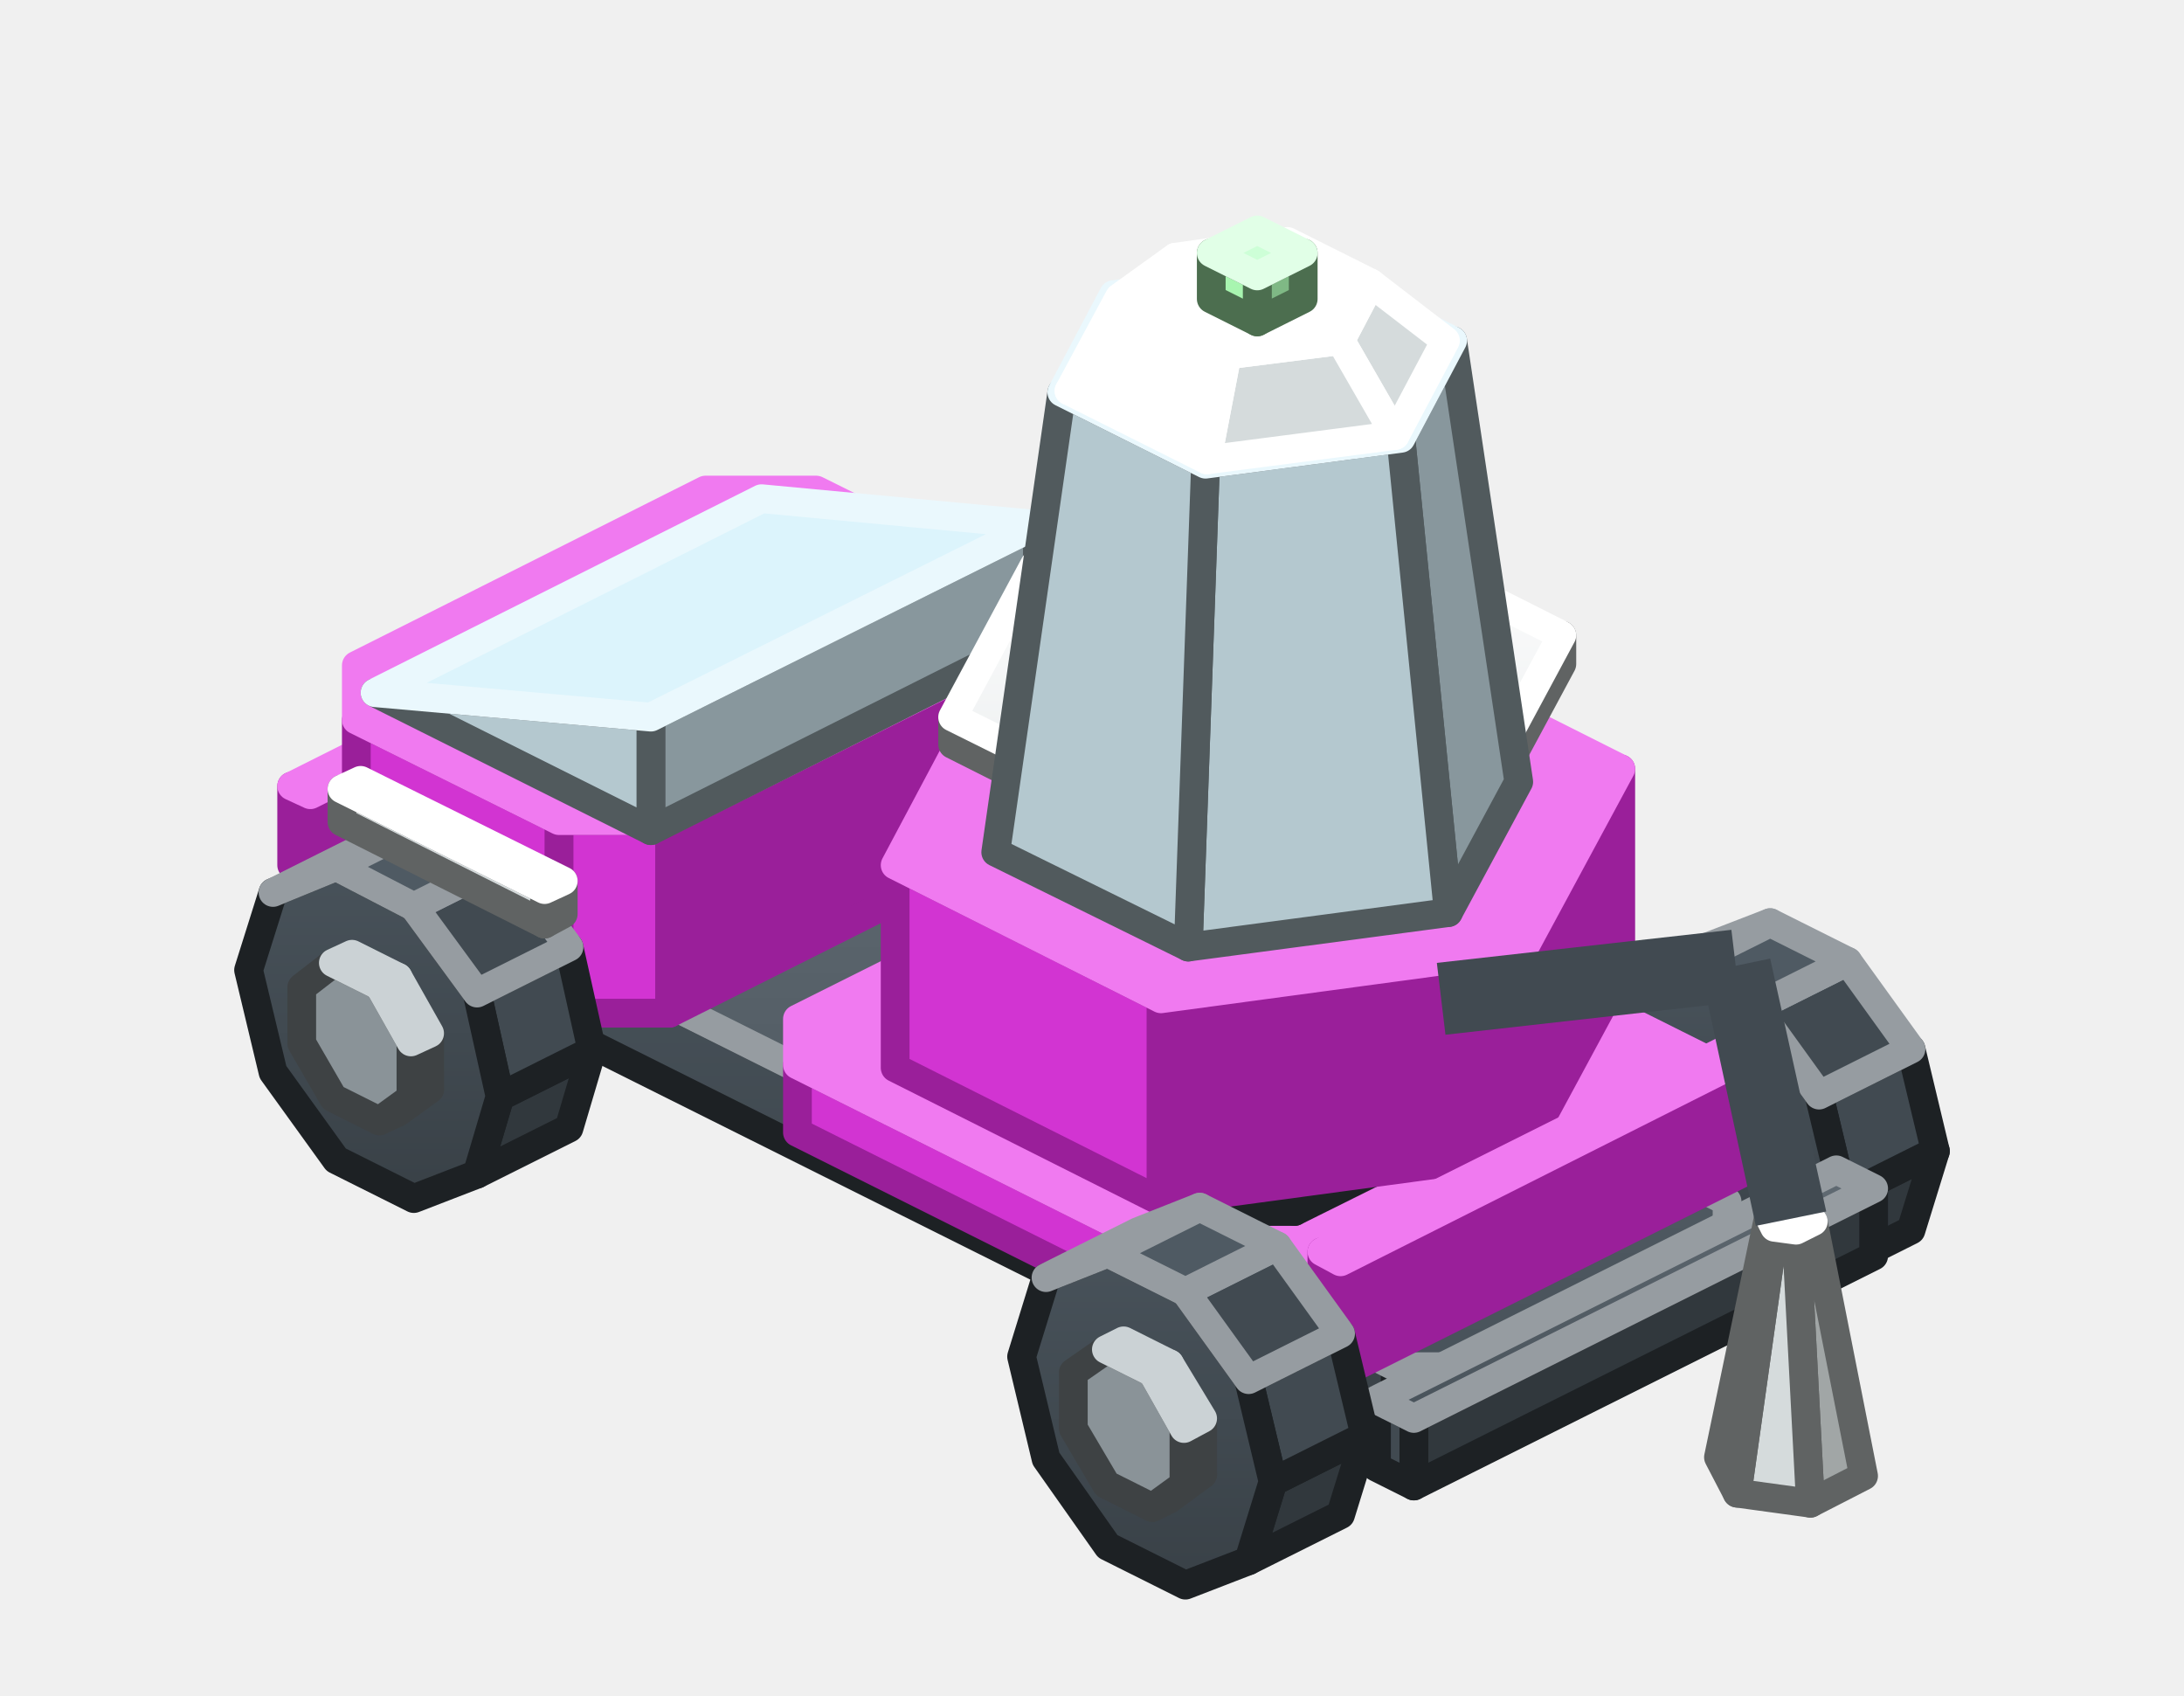
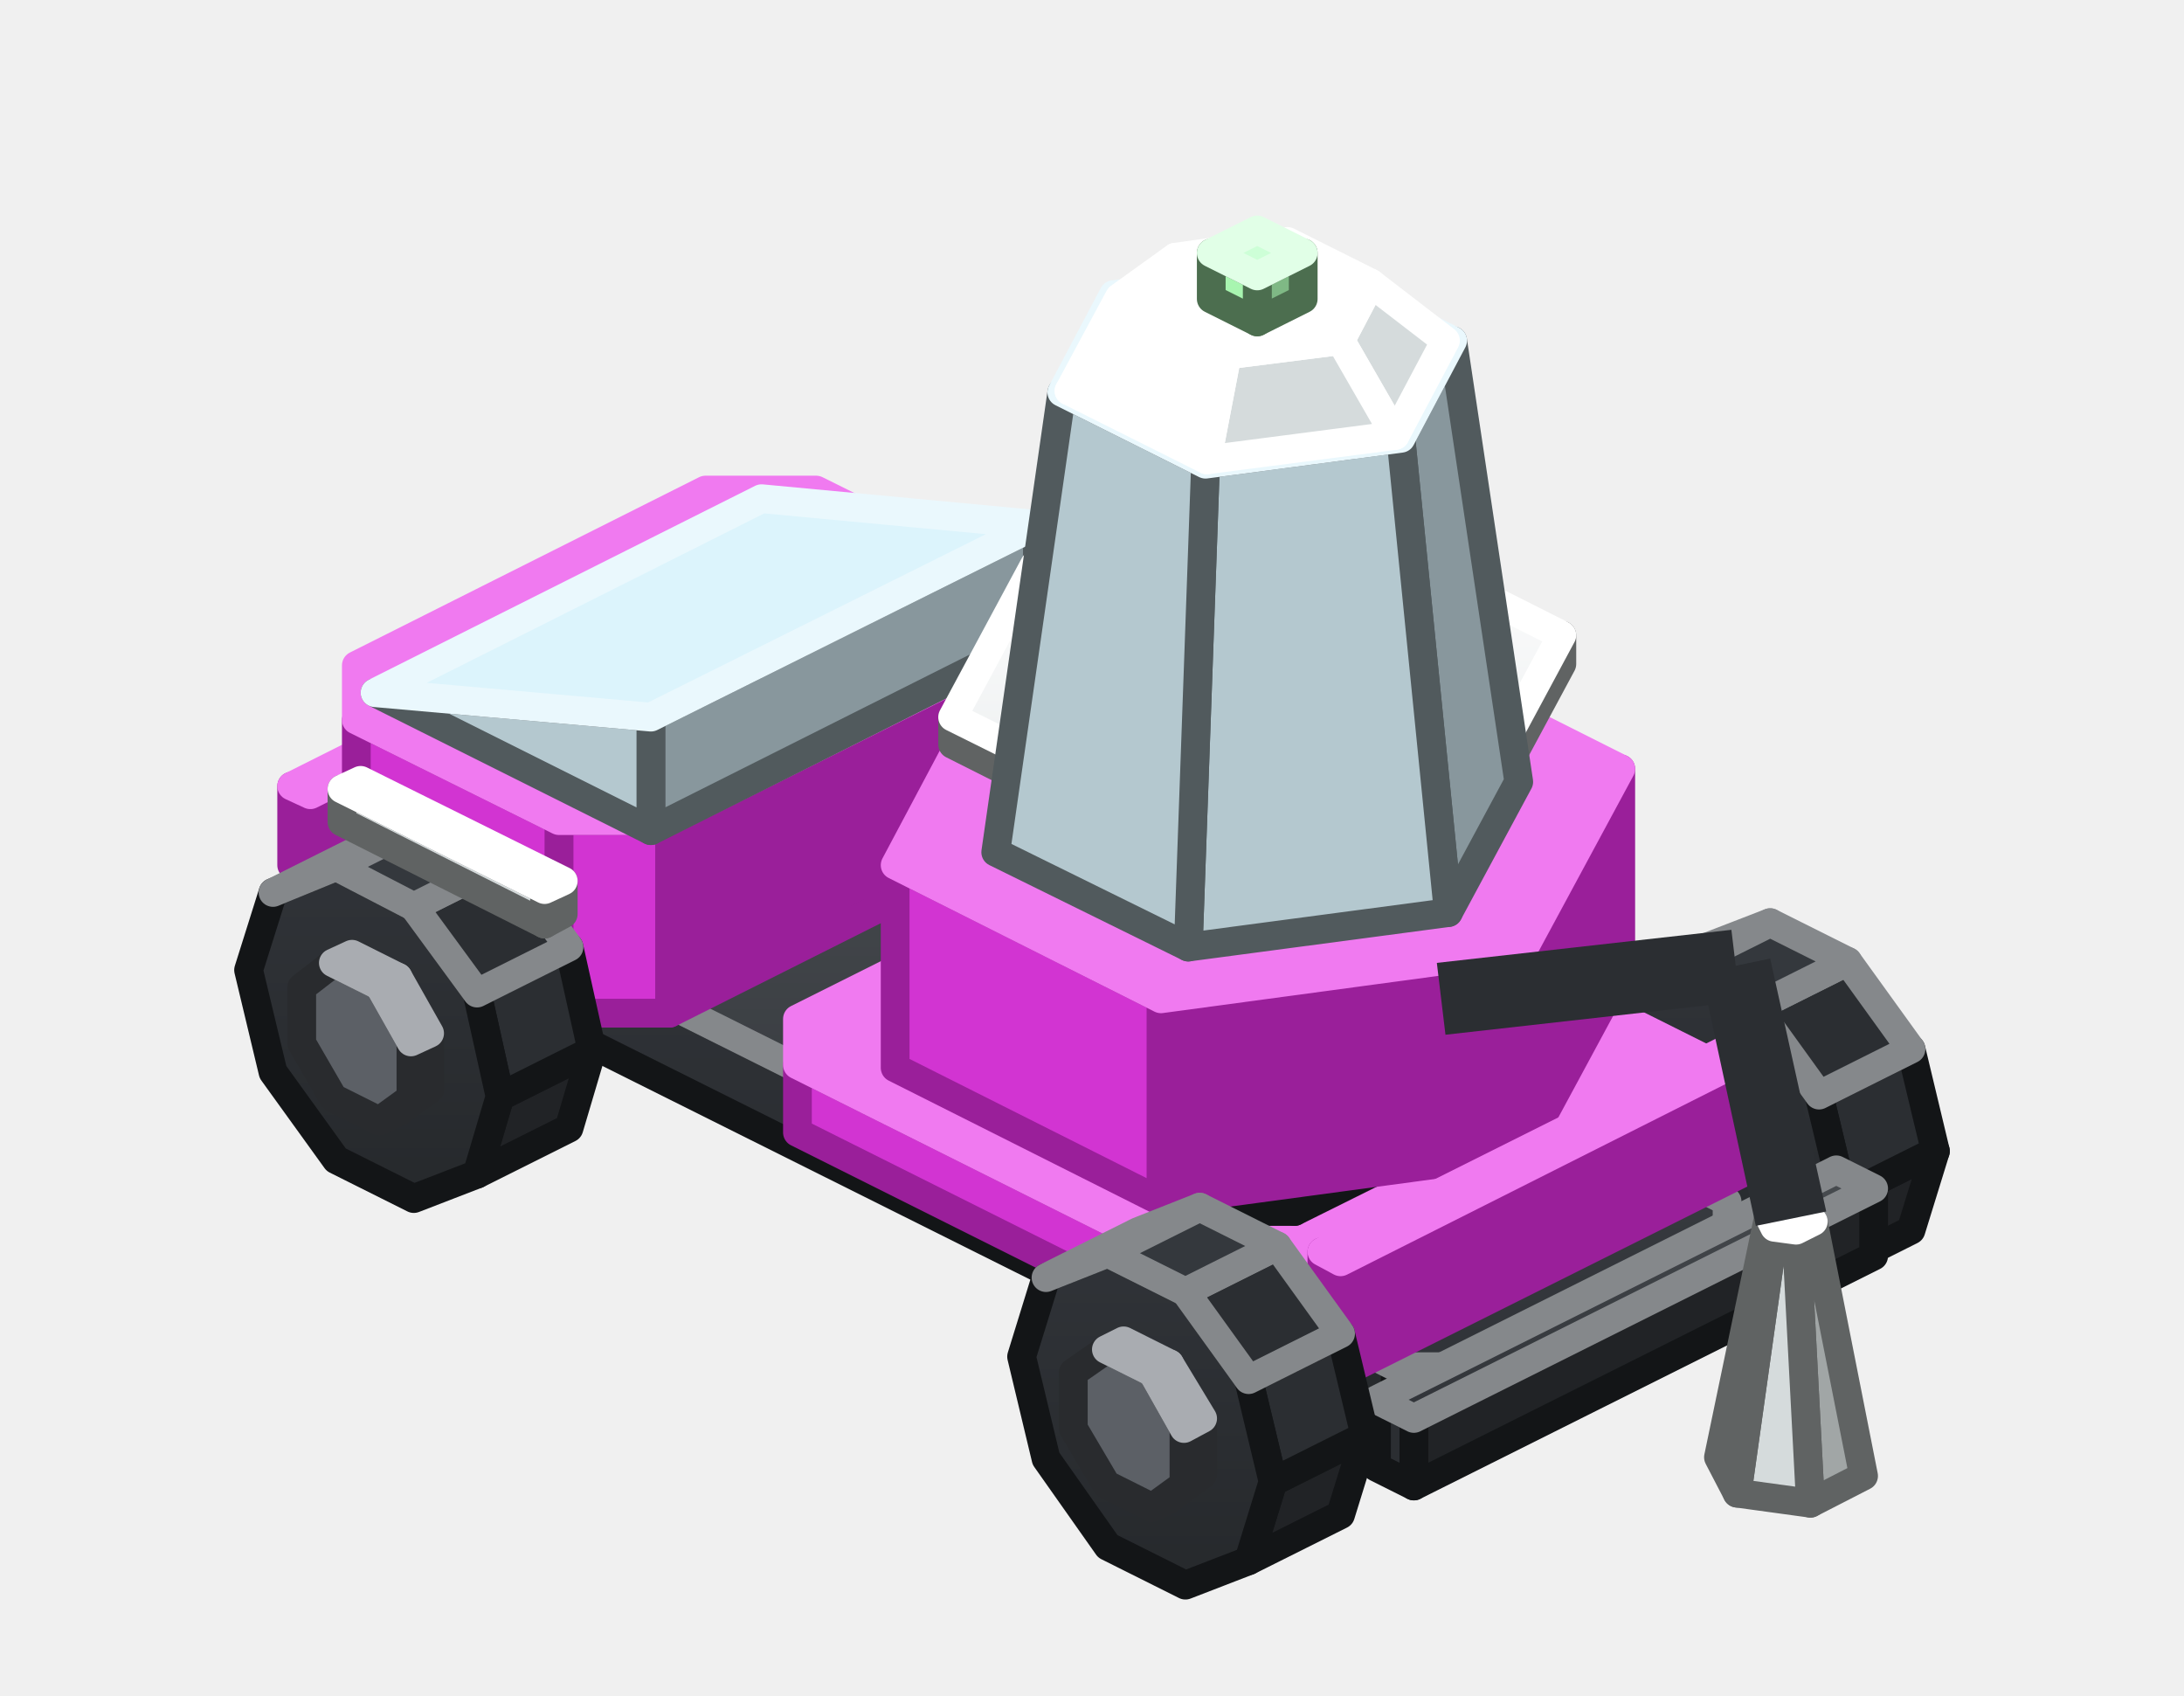
<svg xmlns="http://www.w3.org/2000/svg" width="152" height="118" viewBox="0 0 152 118">
  <defs>
    <linearGradient id="s0" x1="0" y1="0" x2="0" y2="1">
-       <stop offset="0" stop-color="#48525A" />
-       <stop offset="1" stop-color="#394147" />
+       <stop offset="0" stop-color="#303338" />
+       <stop offset="1" stop-color="#26292C" />
    </linearGradient>
    <linearGradient id="s1" x1="0" y1="0" x2="0" y2="1">
-       <stop offset="0" stop-color="#616B73" />
-       <stop offset="1" stop-color="#48525A" />
+       <stop offset="0" stop-color="#484C50" />
+       <stop offset="1" stop-color="#303338" />
    </linearGradient>
    <linearGradient id="s2" x1="0" y1="0" x2="0" y2="1">
      <stop offset="0" stop-color="#FFFFFF" />
      <stop offset="1" stop-color="#EAEDEE" />
    </linearGradient>
  </defs>
  <g stroke-width="2" stroke-linejoin="round">
-     <polygon points="73.8,54.3 76,52.7 77.3,52.1 75,53.7" fill="#686F73" stroke="#3E4244" />
-     <polygon points="76,52.7 76,48.8 77.3,48.2 77.3,52.1" fill="#686F73" stroke="#3E4244" />
-     <polygon points="70.6,43.4 68.3,45 68.3,48.9 70.6,52.8 73.8,54.3 76,52.7 76,48.8 73.8,44.9" fill="#8A9398" stroke="#3E4244" />
-     <polygon points="76,48.8 73.8,44.9 75,44.3 77.3,48.2" fill="#8A9398" stroke="#CBD2D5" />
-     <polygon points="73.8,44.9 70.6,43.4 71.8,42.7 75,44.3" fill="#A8B3B9" stroke="#CBD2D5" />
-     <polygon points="72.8,61.9 74.5,56.4 80.9,53.2 79.2,58.7" fill="#31383D" stroke="#1D2124" />
-     <polygon points="74.5,56.4 72.8,49.3 79.2,46.1 80.9,53.2" fill="#414A51" stroke="#1D2124" />
-     <polygon points="63.1,40.5 58.7,42.2 57,47.7 58.7,54.8 63.1,60.9 68.5,63.6 72.8,61.9 74.5,56.4 72.8,49.3 68.5,43.2" fill="url(#s0)" stroke="#1D2124" />
-     <polygon points="63.1,40.5 58.7,42.2 65.1,39 69.5,37.3" fill="#4F5A63" stroke="#969CA1" />
-     <polygon points="72.8,49.3 68.5,43.2 74.9,40 79.2,46.1" fill="#414A51" stroke="#969CA1" />
-     <polygon points="68.5,43.2 63.1,40.5 69.5,37.3 74.9,40" fill="#4F5A63" stroke="#969CA1" />
+     <polygon points="73.8,54.3 76,52.7 77.3,52.1 75,53.7" fill="#46494D" stroke="#292B2E" />
+     <polygon points="76,52.7 76,48.8 77.3,48.2 77.3,52.1" fill="#46494D" stroke="#292B2E" />
+     <polygon points="70.6,43.4 68.3,45 68.3,48.9 70.6,52.8 73.8,54.3 76,52.7 76,48.8 73.8,44.9" fill="#5C6066" stroke="#292B2E" />
+     <polygon points="76,48.8 73.8,44.9 75,44.3 77.3,48.2" fill="#5C6066" stroke="#A9ACB1" />
+     <polygon points="73.8,44.9 70.6,43.4 71.8,42.7 75,44.3" fill="#70757C" stroke="#A9ACB1" />
+     <polygon points="72.8,61.9 74.5,56.4 80.9,53.2 79.2,58.7" fill="#212326" stroke="#131517" />
+     <polygon points="74.5,56.4 72.8,49.3 79.2,46.1 80.9,53.2" fill="#2B2E32" stroke="#131517" />
+     <polygon points="63.1,40.5 58.7,42.2 57,47.7 58.7,54.8 63.1,60.9 68.5,63.6 72.8,61.9 74.5,56.4 72.8,49.3 68.5,43.2" fill="url(#s0)" stroke="#131517" />
+     <polygon points="63.1,40.5 58.7,42.2 65.1,39 69.5,37.3" fill="#34383D" stroke="#85888B" />
+     <polygon points="72.8,49.3 68.5,43.2 74.9,40 79.2,46.1" fill="#2B2E32" stroke="#85888B" />
+     <polygon points="68.5,43.2 63.1,40.5 69.5,37.3 74.9,40" fill="#34383D" stroke="#85888B" />
    <polygon points="71.8,47.3 70.6,48 70.6,45.6 71.8,45" fill="#A1A6A6" stroke="#606363" />
    <polygon points="70.6,48 56.5,40.9 56.5,38.6 70.6,45.6" fill="#D5DBDC" stroke="#606363" />
    <polygon points="57.8,37.9 71.8,45 70.6,45.6 56.5,38.6" fill="#FFFFFF" stroke="#FFFFFF" />
    <polygon points="52.3,45.4 21.6,60.8 21.6,55.3 52.3,39.9" fill="#9A1F9A" stroke="#9A1F9A" />
    <polygon points="21.6,60.8 20.3,60.2 20.3,54.7 21.6,55.3" fill="#D234D2" stroke="#9A1F9A" />
    <polygon points="51,39.3 52.3,39.9 21.6,55.3 20.3,54.7" fill="#F07AF0" stroke="#F07AF0" />
    <polygon points="46.6,41.3 27.4,50.9 27.4,48.9 46.6,39.3" fill="#7FB985" stroke="#4C6E4F" />
    <polygon points="27.4,50.9 26.1,50.2 26.1,48.3 27.4,48.9" fill="#A8F5B0" stroke="#4C6E4F" />
    <polygon points="45.3,38.7 46.6,39.3 27.4,48.9 26.1,48.3" fill="#CDFFD7" stroke="#E1FFE7" />
-     <polygon points="127.5,81.2 129.8,79.6 131,79 128.8,80.6" fill="#686F73" stroke="#3E4244" />
-     <polygon points="129.8,79.6 129.8,75.7 131,75.1 131,79" fill="#686F73" stroke="#3E4244" />
-     <polygon points="124.3,70.2 122.1,71.9 122.1,75.8 124.3,79.6 127.5,81.2 129.8,79.6 129.8,75.7 127.5,71.8" fill="#8A9398" stroke="#3E4244" />
-     <polygon points="129.8,75.7 127.5,71.8 128.8,71.2 131,75.1" fill="#8A9398" stroke="#CBD2D5" />
-     <polygon points="127.5,71.8 124.3,70.2 125.6,69.6 128.8,71.2" fill="#A8B3B9" stroke="#CBD2D5" />
-     <polygon points="126.6,88.8 128.3,83.3 134.7,80.1 133,85.6" fill="#31383D" stroke="#1D2124" />
-     <polygon points="128.3,83.3 126.6,76.2 133,73 134.7,80.1" fill="#414A51" stroke="#1D2124" />
-     <polygon points="116.8,67.4 112.4,69.1 110.8,74.6 112.4,81.7 116.8,87.8 122.2,90.5 126.6,88.8 128.3,83.3 126.6,76.2 122.2,70.1" fill="url(#s0)" stroke="#1D2124" />
-     <polygon points="116.8,67.4 112.4,69.1 118.8,65.9 123.2,64.2" fill="#4F5A63" stroke="#969CA1" />
-     <polygon points="126.6,76.2 122.2,70.1 128.6,66.9 133,73" fill="#414A51" stroke="#969CA1" />
-     <polygon points="122.2,70.1 116.8,67.4 123.2,64.2 128.6,66.9" fill="#4F5A63" stroke="#969CA1" />
-     <polygon points="120.2,91.6 102.2,100.6 102.2,95.1 120.2,86.1" fill="#31383D" stroke="#1D2124" />
-     <polygon points="102.2,100.6 97.1,100.6 97.1,95.1 102.2,95.1" fill="#414A51" stroke="#1D2124" />
-     <polygon points="97.1,100.6 31.8,68 31.8,62.5 97.1,95.1" fill="url(#s0)" stroke="#1D2124" />
-     <polygon points="49.8,50.9 54.9,50.9 120.2,83.6 120.2,86.1 102.2,95.1 97.1,95.1 31.8,62.5 31.8,59.9" fill="url(#s1)" stroke="#969CA1" />
+     <polygon points="127.5,81.2 129.8,79.6 131,79 128.8,80.6" fill="#46494D" stroke="#292B2E" />
+     <polygon points="129.8,79.6 129.8,75.7 131,75.1 131,79" fill="#46494D" stroke="#292B2E" />
+     <polygon points="124.3,70.2 122.1,71.9 122.1,75.8 124.3,79.6 127.5,81.2 129.8,79.6 129.8,75.7 127.5,71.8" fill="#5C6066" stroke="#292B2E" />
+     <polygon points="129.8,75.7 127.5,71.8 128.8,71.2 131,75.1" fill="#5C6066" stroke="#A9ACB1" />
+     <polygon points="127.5,71.8 124.3,70.2 125.6,69.6 128.8,71.2" fill="#70757C" stroke="#A9ACB1" />
+     <polygon points="126.6,88.8 128.3,83.3 134.7,80.1 133,85.6" fill="#212326" stroke="#131517" />
+     <polygon points="128.3,83.3 126.6,76.2 133,73 134.7,80.1" fill="#2B2E32" stroke="#131517" />
+     <polygon points="116.8,67.4 112.4,69.1 110.8,74.6 112.4,81.7 116.8,87.8 122.2,90.5 126.6,88.8 128.3,83.3 126.6,76.2 122.2,70.1" fill="url(#s0)" stroke="#131517" />
+     <polygon points="116.8,67.4 112.4,69.1 118.8,65.9 123.2,64.2" fill="#34383D" stroke="#85888B" />
+     <polygon points="126.6,76.2 122.2,70.1 128.6,66.9 133,73" fill="#2B2E32" stroke="#85888B" />
+     <polygon points="122.2,70.1 116.8,67.4 123.2,64.2 128.6,66.9" fill="#34383D" stroke="#85888B" />
+     <polygon points="120.2,91.6 102.2,100.6 102.2,95.1 120.2,86.1" fill="#212326" stroke="#131517" />
+     <polygon points="102.2,100.6 97.1,100.6 97.1,95.1 102.2,95.1" fill="#2B2E32" stroke="#131517" />
+     <polygon points="97.1,100.6 31.8,68 31.8,62.5 97.1,95.1" fill="url(#s0)" stroke="#131517" />
+     <polygon points="49.8,50.9 54.9,50.9 120.2,83.6 120.2,86.1 102.2,95.1 97.1,95.1 31.8,62.5 31.8,59.9" fill="url(#s1)" stroke="#85888B" />
    <polygon points="70.9,58.3 46.6,70.5 46.6,57.1 70.9,45" fill="#9A1F9A" stroke="#9A1F9A" />
    <polygon points="46.6,70.5 38.9,70.5 38.9,57.1 46.6,57.1" fill="#D234D2" stroke="#9A1F9A" />
    <polygon points="38.9,70.5 24.8,63.4 24.8,50.1 38.9,57.1" fill="#D234D2" stroke="#9A1F9A" />
    <polygon points="49.1,34.1 56.8,34.1 70.9,41.1 70.9,45 46.6,57.1 38.9,57.1 24.8,50.1 24.8,46.3" fill="#F07AF0" stroke="#F07AF0" />
    <polygon points="72.2,44.3 45.3,57.8 45.3,49.9 72.2,36.5" fill="#88979D" stroke="#515A5D" />
    <polygon points="45.3,57.8 26.1,48.2 45.3,49.9" fill="#B4C8CF" stroke="#515A5D" />
    <polygon points="53,34.7 72.2,36.5 45.3,49.9 26.1,48.2" fill="#DCF4FC" stroke="#EAF8FD" />
-     <polygon points="33.2,81.7 34.8,76.3 41.2,73.1 39.6,78.5" fill="#31383D" stroke="#1D2124" />
-     <polygon points="34.8,76.3 33.2,69.1 39.6,65.9 41.2,73.1" fill="#414A51" stroke="#1D2124" />
-     <polygon points="23.4,60.3 19,62.1 17.3,67.5 19,74.6 23.4,80.7 28.8,83.4 33.2,81.7 34.8,76.3 33.2,69.1 28.8,63.1" fill="url(#s0)" stroke="#1D2124" />
-     <polygon points="23.4,60.3 19,62.1 25.4,58.9 29.8,57.1" fill="#4F5A63" stroke="#969CA1" />
-     <polygon points="33.2,69.1 28.8,63.1 35.2,59.9 39.6,65.9" fill="#414A51" stroke="#969CA1" />
-     <polygon points="28.8,63.1 23.4,60.3 29.8,57.1 35.2,59.9" fill="#4F5A63" stroke="#969CA1" />
+     <polygon points="33.2,81.7 34.8,76.3 41.2,73.1 39.6,78.5" fill="#212326" stroke="#131517" />
+     <polygon points="34.8,76.3 33.2,69.1 39.6,65.9 41.2,73.1" fill="#2B2E32" stroke="#131517" />
+     <polygon points="23.4,60.3 19,62.1 17.3,67.5 19,74.6 23.4,80.7 28.8,83.4 33.2,81.7 34.8,76.3 33.2,69.1 28.8,63.1" fill="url(#s0)" stroke="#131517" />
+     <polygon points="23.4,60.3 19,62.1 25.4,58.9 29.8,57.1" fill="#34383D" stroke="#85888B" />
+     <polygon points="33.2,69.1 28.8,63.1 35.2,59.9 39.6,65.9" fill="#2B2E32" stroke="#85888B" />
+     <polygon points="28.8,63.1 23.4,60.3 29.8,57.1 35.2,59.9" fill="#34383D" stroke="#85888B" />
    <polygon points="39.2,63.6 37.9,64.3 37.9,61.9 39.2,61.3" fill="#A1A6A6" stroke="#606363" />
    <polygon points="37.9,64.3 23.8,57.2 23.8,54.9 37.9,61.9" fill="#D5DBDC" stroke="#606363" />
    <polygon points="25.1,54.3 39.2,61.3 37.9,61.9 23.8,54.9" fill="#FFFFFF" stroke="#FFFFFF" />
-     <polygon points="26.4,78 28.6,76.4 29.9,75.8 27.7,77.4" fill="#686F73" stroke="#3E4244" />
-     <polygon points="28.6,76.4 28.6,72.5 29.9,71.9 29.9,75.8" fill="#686F73" stroke="#3E4244" />
-     <polygon points="23.2,67 21,68.7 21,72.6 23.2,76.4 26.4,78 28.6,76.4 28.6,72.5 26.4,68.6" fill="#8A9398" stroke="#3E4244" />
-     <polygon points="28.6,72.5 26.4,68.6 27.7,68 29.9,71.9" fill="#8A9398" stroke="#CBD2D5" />
-     <polygon points="26.4,68.6 23.2,67 24.5,66.4 27.7,68" fill="#A8B3B9" stroke="#CBD2D5" />
+     <polygon points="26.4,78 28.6,76.4 29.9,75.8 27.7,77.4" fill="#46494D" stroke="#292B2E" />
+     <polygon points="28.6,76.4 28.6,72.5 29.9,71.9 29.9,75.8" fill="#46494D" stroke="#292B2E" />
+     <polygon points="23.2,67 21,68.7 21,72.6 23.2,76.4 26.4,78 28.6,76.4 28.6,72.5 26.4,68.6" fill="#5C6066" stroke="#292B2E" />
+     <polygon points="28.6,72.5 26.4,68.6 27.7,68 29.9,71.9" fill="#5C6066" stroke="#A9ACB1" />
+     <polygon points="26.4,68.6 23.2,67 24.5,66.4 27.7,68" fill="#70757C" stroke="#A9ACB1" />
    <polygon points="119.5,82 93.9,94.8 93.9,90.1 119.5,77.3" fill="#9A1F9A" stroke="#9A1F9A" />
    <polygon points="93.9,94.8 87.5,94.8 87.5,90.1 93.9,90.1" fill="#D234D2" stroke="#9A1F9A" />
    <polygon points="87.5,94.8 55.5,78.8 55.5,74.1 87.5,90.1" fill="#D234D2" stroke="#9A1F9A" />
    <polygon points="81.1,58.1 87.5,58.1 119.5,74.1 119.5,77.3 93.9,90.1 87.5,90.1 55.5,74.1 55.5,70.9" fill="#F07AF0" stroke="#F07AF0" />
-     <polygon points="108,75.4 90.1,84.3 90.1,81.2 108,72.2" fill="#31383D" stroke="#1D2124" />
-     <polygon points="90.1,84.3 85,84.3 85,81.2 90.1,81.2" fill="#414A51" stroke="#1D2124" />
-     <polygon points="85,84.3 67,75.4 67,72.2 85,81.2" fill="url(#s0)" stroke="#1D2124" />
-     <polygon points="85,60.7 90.1,60.7 108,69.7 108,72.2 90.1,81.2 85,81.2 67,72.2 67,69.7" fill="url(#s1)" stroke="#969CA1" />
+     <polygon points="108,75.4 90.1,84.3 90.1,81.2 108,72.2" fill="#212326" stroke="#131517" />
+     <polygon points="90.1,84.3 85,84.3 85,81.2 90.1,81.2" fill="#2B2E32" stroke="#131517" />
+     <polygon points="85,84.3 67,75.4 67,72.2 85,81.2" fill="url(#s0)" stroke="#131517" />
+     <polygon points="85,60.7 90.1,60.7 108,69.7 108,72.2 90.1,81.2 85,81.2 67,72.2 67,69.7" fill="url(#s1)" stroke="#85888B" />
    <polygon points="112.8,67.6 106,80.2 106,66.1 112.8,53.5" fill="#9A1F9A" stroke="#9A1F9A" />
    <polygon points="106,80.2 80.8,83.6 80.8,69.5 106,66.1" fill="#9A1F9A" stroke="#9A1F9A" />
    <polygon points="80.8,83.6 62.3,74.3 62.3,60.2 80.8,69.5" fill="#D234D2" stroke="#9A1F9A" />
    <polygon points="94.3,44.2 112.8,53.5 106,66.1 80.8,69.5 62.3,60.2 69,47.6" fill="#F07AF0" stroke="#F07AF0" />
    <polygon points="108.7,46.2 103,56.8 103,54.8 108.7,44.2" fill="#A1A6A6" stroke="#606363" />
    <polygon points="103,56.8 81.8,59.6 81.8,57.6 103,54.8" fill="#A1A6A6" stroke="#606363" />
    <polygon points="81.8,59.6 66.3,51.8 66.3,49.9 81.8,57.6" fill="#D5DBDC" stroke="#606363" />
    <polygon points="93.2,36.4 108.7,44.2 103,54.8 81.8,57.6 66.3,49.9 72,39.3" fill="url(#s2)" stroke="#FFFFFF" />
    <polygon points="122.7,80.9 93.3,95.6 93.3,87.8 122.7,73" fill="#9A1F9A" stroke="#9A1F9A" />
    <polygon points="93.3,95.6 92,95 92,87.1 93.3,87.8" fill="#D234D2" stroke="#9A1F9A" />
    <polygon points="121.4,72.4 122.7,73 93.3,87.8 92,87.1" fill="#F07AF0" stroke="#F07AF0" />
-     <polygon points="130.4,87.4 98.4,103.4 98.4,98.7 130.4,82.7" fill="#31383D" stroke="#1D2124" />
-     <polygon points="98.4,103.4 95.8,102.1 95.8,97.4 98.4,98.7" fill="#414A51" stroke="#1D2124" />
-     <polygon points="127.8,81.4 130.4,82.7 98.4,98.7 95.8,97.4" fill="url(#s1)" stroke="#969CA1" />
+     <polygon points="130.4,87.4 98.4,103.4 98.4,98.7 130.4,82.7" fill="#212326" stroke="#131517" />
+     <polygon points="98.4,103.4 95.8,102.1 95.8,97.4 98.4,98.7" fill="#2B2E32" stroke="#131517" />
+     <polygon points="127.8,81.4 130.4,82.7 98.4,98.7 95.8,97.4" fill="url(#s1)" stroke="#85888B" />
    <polygon points="105.7,54.4 100.8,63.5 97.5,30.5 101.1,23.7" fill="#88979D" stroke="#515A5D" />
    <polygon points="100.8,63.5 82.7,65.9 83.9,32.3 97.5,30.5" fill="#B4C8CF" stroke="#515A5D" />
    <polygon points="82.7,65.9 69.3,59.3 73.9,27.3 83.9,32.3" fill="#B4C8CF" stroke="#515A5D" />
    <polygon points="91.2,18.7 101.1,23.7 97.5,30.5 83.9,32.3 73.9,27.3 77.5,20.5" fill="#DCF4FC" stroke="#EAF8FD" />
-     <polygon points="86.9,108.6 88.6,103.1 95,99.9 93.3,105.4" fill="#31383D" stroke="#1D2124" />
-     <polygon points="88.6,103.1 86.9,96 93.3,92.8 95,99.9" fill="#414A51" stroke="#1D2124" />
-     <polygon points="77.1,87.2 72.8,88.9 71.1,94.4 72.8,101.5 77.1,107.6 82.5,110.3 86.9,108.6 88.6,103.1 86.9,96 82.5,89.9" fill="url(#s0)" stroke="#1D2124" />
-     <polygon points="77.1,87.2 72.8,88.9 79.2,85.7 83.5,84" fill="#4F5A63" stroke="#969CA1" />
-     <polygon points="86.9,96 82.5,89.9 88.9,86.7 93.3,92.8" fill="#414A51" stroke="#969CA1" />
-     <polygon points="82.5,89.9 77.1,87.2 83.5,84 88.9,86.7" fill="#4F5A63" stroke="#969CA1" />
+     <polygon points="86.9,108.6 88.6,103.1 95,99.9 93.3,105.4" fill="#212326" stroke="#131517" />
+     <polygon points="88.6,103.1 86.9,96 93.3,92.8 95,99.9" fill="#2B2E32" stroke="#131517" />
+     <polygon points="77.1,87.2 72.8,88.9 71.1,94.4 72.8,101.5 77.1,107.6 82.5,110.3 86.9,108.6 88.6,103.1 86.9,96 82.5,89.9" fill="url(#s0)" stroke="#131517" />
+     <polygon points="77.1,87.2 72.8,88.9 79.2,85.7 83.5,84" fill="#34383D" stroke="#85888B" />
+     <polygon points="86.9,96 82.5,89.9 88.9,86.7 93.3,92.8" fill="#2B2E32" stroke="#85888B" />
+     <polygon points="82.5,89.9 77.1,87.2 83.5,84 88.9,86.7" fill="#34383D" stroke="#85888B" />
    <polygon points="100.6,23.7 97.1,30.3 93.3,23.7 95.4,19.7" fill="#D5DBDC" stroke="#FFFFFF" />
    <polygon points="97.1,30.3 84,32 85.4,24.7 93.3,23.7" fill="#D5DBDC" stroke="#FFFFFF" />
    <polygon points="84,32 74.4,27.2 79.6,21.8 85.4,24.7" fill="#FFFFFF" stroke="#FFFFFF" />
    <polygon points="74.4,27.2 77.9,20.7 81.8,17.9 79.6,21.8" fill="#FFFFFF" stroke="#FFFFFF" />
    <polygon points="89.6,16.8 95.4,19.7 93.3,23.7 85.4,24.7 79.6,21.8 81.8,17.9" fill="#FFFFFF" stroke="#FFFFFF" />
-     <polygon points="100,67 120.5,64.7 121.1,69.7 100.6,72" fill="#414A51" />
-     <polygon points="80.2,104.9 82.4,103.3 83.7,102.6 81.4,104.3" fill="#686F73" stroke="#3E4244" />
-     <polygon points="82.4,103.3 82.4,99.4 83.7,98.7 83.7,102.6" fill="#686F73" stroke="#3E4244" />
-     <polygon points="77,93.9 74.7,95.5 74.7,99.4 77,103.3 80.2,104.9 82.4,103.3 82.4,99.4 80.2,95.5" fill="#8A9398" stroke="#3E4244" />
-     <polygon points="82.4,99.4 80.2,95.5 81.4,94.9 83.7,98.7" fill="#8A9398" stroke="#CBD2D5" />
-     <polygon points="80.2,95.5 77,93.9 78.2,93.3 81.4,94.9" fill="#A8B3B9" stroke="#CBD2D5" />
+     <polygon points="100,67 120.5,64.7 121.1,69.7 100.6,72" fill="#2B2E32" />
+     <polygon points="80.2,104.9 82.4,103.3 83.7,102.6 81.4,104.3" fill="#46494D" stroke="#292B2E" />
+     <polygon points="82.4,103.3 82.4,99.4 83.7,98.7 83.7,102.6" fill="#46494D" stroke="#292B2E" />
+     <polygon points="77,93.9 74.7,95.5 74.7,99.4 77,103.3 80.2,104.9 82.4,103.3 82.4,99.4 80.2,95.5" fill="#5C6066" stroke="#292B2E" />
+     <polygon points="82.4,99.4 80.2,95.5 81.4,94.9 83.7,98.7" fill="#5C6066" stroke="#A9ACB1" />
+     <polygon points="80.2,95.5 77,93.9 78.2,93.3 81.4,94.9" fill="#70757C" stroke="#A9ACB1" />
    <polygon points="90.7,20.8 87.5,22.4 87.5,19.2 90.7,17.6" fill="#7FB985" stroke="#4C6E4F" />
    <polygon points="87.5,22.4 84.3,20.8 84.3,17.6 87.5,19.2" fill="#A8F5B0" stroke="#4C6E4F" />
    <polygon points="87.5,16 90.7,17.6 87.5,19.2 84.3,17.6" fill="#CDFFD7" stroke="#E1FFE7" />
    <polygon points="129.7,102.7 126,104.6 125,85.6 126.2,85" fill="#A1A6A6" stroke="#606363" />
    <polygon points="126,104.6 120.9,103.9 123.5,85.4 125,85.6" fill="#D5DBDC" stroke="#606363" />
    <polygon points="120.9,103.9 119.6,101.4 123.1,84.6 123.5,85.4" fill="#D5DBDC" stroke="#606363" />
    <polygon points="124.2,84 125.7,84.3 126.2,85 125,85.6 123.5,85.4 123.1,84.6" fill="#FFFFFF" stroke="#FFFFFF" />
-     <polygon points="123.2,66.7 127.1,84.3 122.2,85.3 118.4,67.7" fill="#414A51" />
+     <polygon points="123.2,66.7 127.1,84.3 122.2,85.3 118.4,67.7" fill="#2B2E32" />
  </g>
</svg>
